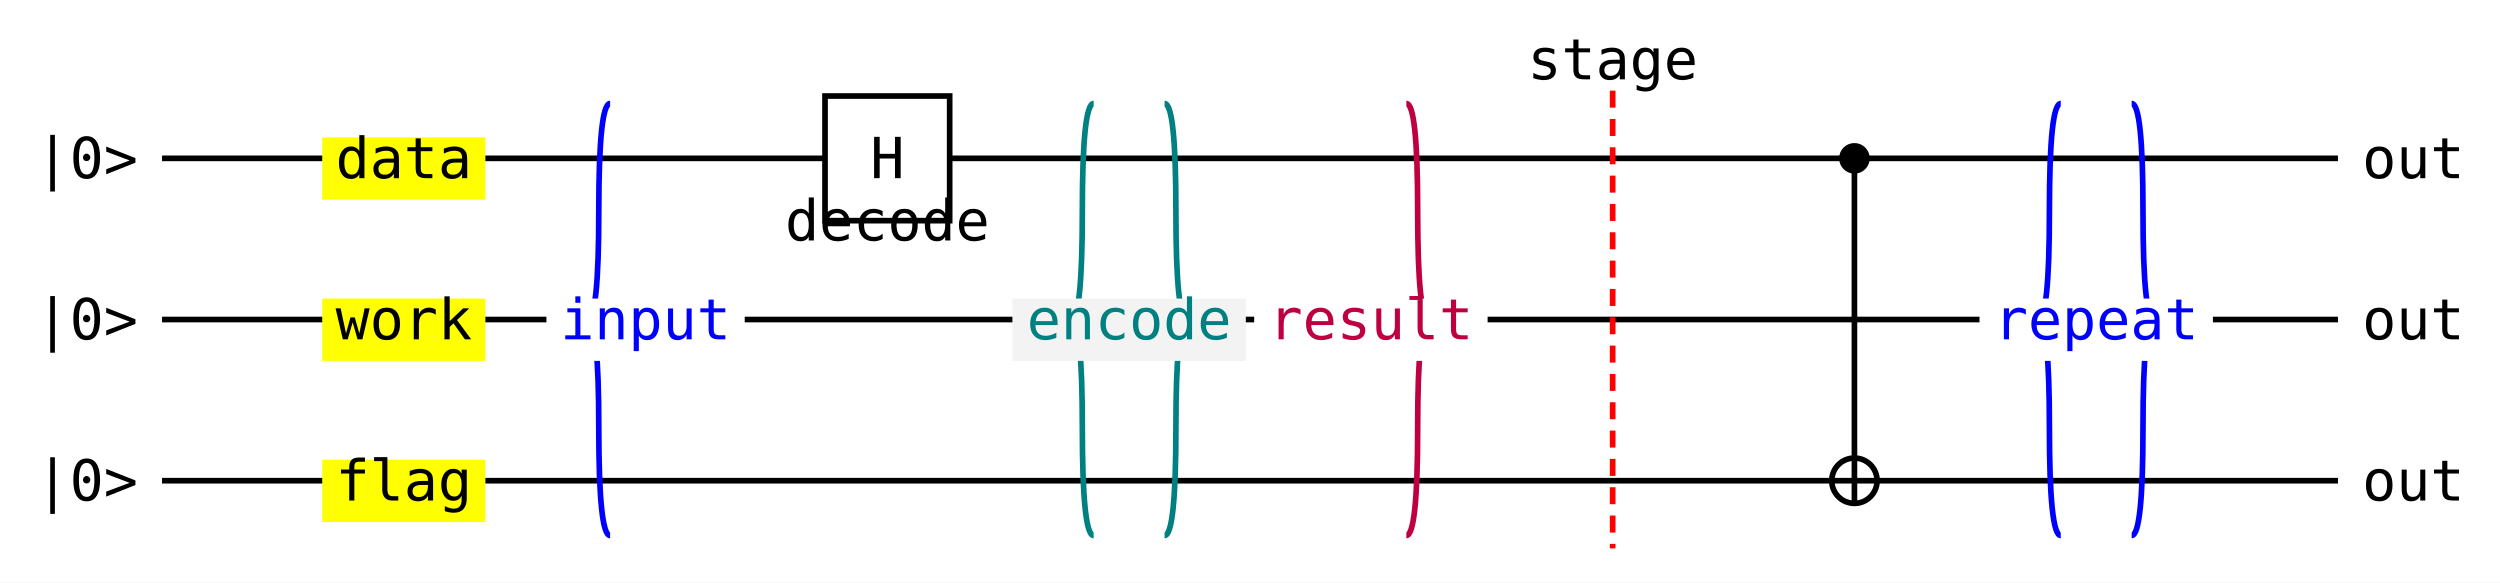
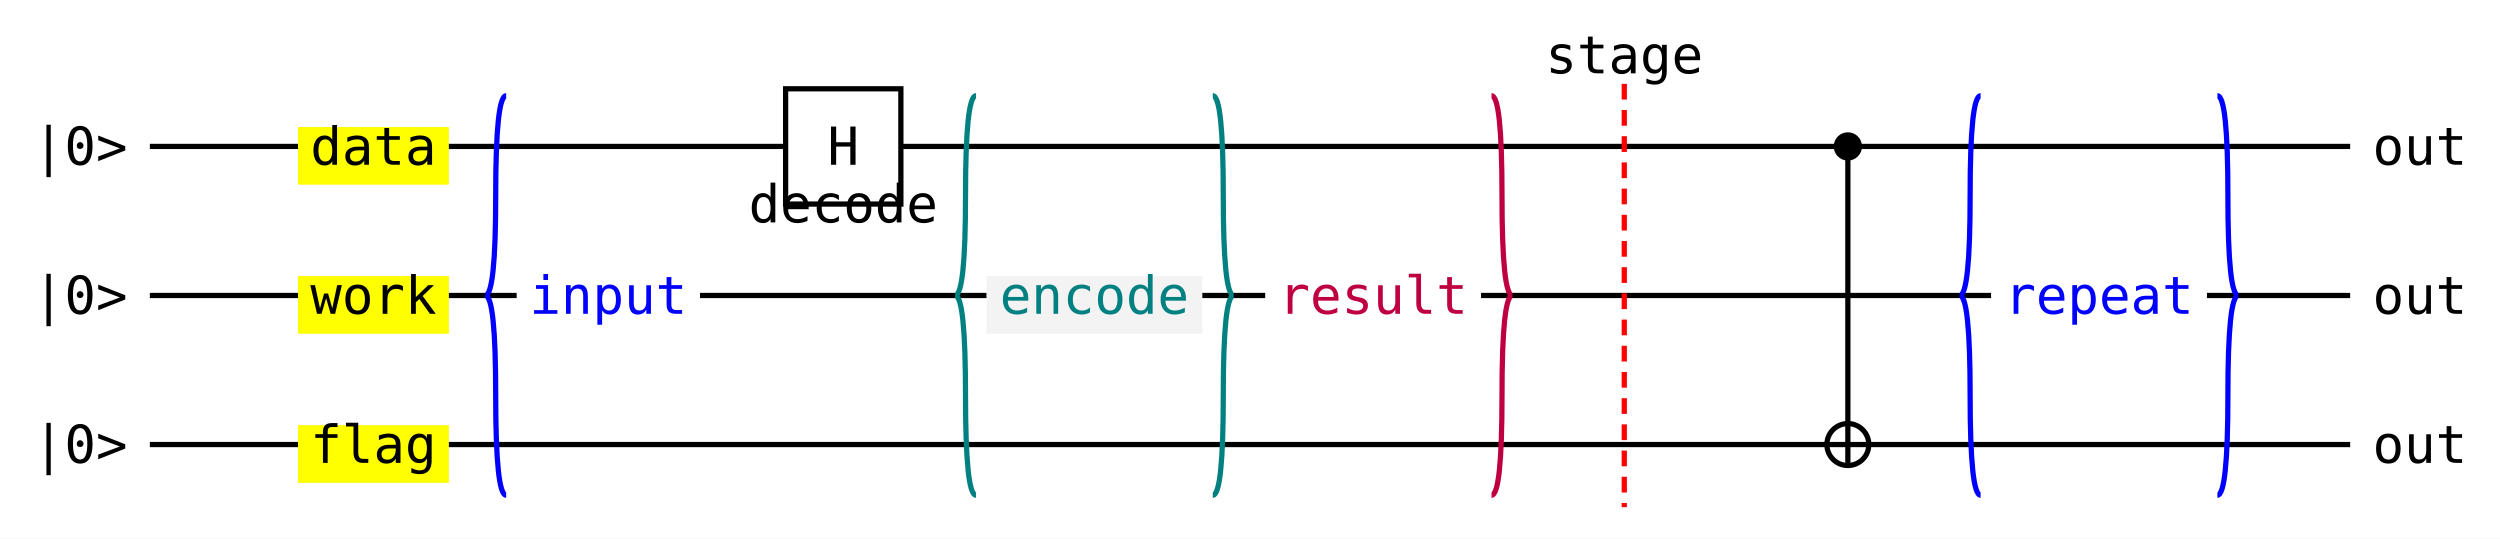
- <svg xmlns="http://www.w3.org/2000/svg" width="441.275" height="102.798" viewBox="-28.600 -27.949 441.275 102.798" font-family="ui-monospace, SFMono-Regular, Menlo, Consolas, monospace" font-size="10">
-   <rect x="-28.600" y="-27.949" width="441.275" height="102.798" fill="#FFFFFF" />
+ <svg xmlns="http://www.w3.org/2000/svg" width="477.175" height="102.798" viewBox="-28.600 -27.949 477.175 102.798" font-family="ui-monospace, SFMono-Regular, Menlo, Consolas, monospace" font-size="10">
+   <rect x="-28.600" y="-27.949" width="477.175" height="102.798" fill="#FFFFFF" />
  <g>
-     <line x1="0.000" y1="0.000" x2="384.075" y2="0.000" fill="none" stroke="#000000" stroke-width="1" />
+     <line x1="0.000" y1="0.000" x2="419.975" y2="0.000" fill="none" stroke="#000000" stroke-width="1" />
    <text x="-13.300" y="3.500" text-anchor="middle" fill="#000000">|0&gt;</text>
-     <text x="397.375" y="3.500" text-anchor="middle" fill="#000000">out</text>
-     <line x1="0.000" y1="28.450" x2="384.075" y2="28.450" fill="none" stroke="#000000" stroke-width="1" />
+     <text x="433.275" y="3.500" text-anchor="middle" fill="#000000">out</text>
+     <line x1="0.000" y1="28.450" x2="419.975" y2="28.450" fill="none" stroke="#000000" stroke-width="1" />
    <text x="-13.300" y="31.950" text-anchor="middle" fill="#000000">|0&gt;</text>
-     <text x="397.375" y="31.950" text-anchor="middle" fill="#000000">out</text>
-     <line x1="0.000" y1="56.900" x2="384.075" y2="56.900" fill="none" stroke="#000000" stroke-width="1" />
+     <text x="433.275" y="31.950" text-anchor="middle" fill="#000000">out</text>
+     <line x1="0.000" y1="56.900" x2="419.975" y2="56.900" fill="none" stroke="#000000" stroke-width="1" />
    <text x="-13.300" y="60.400" text-anchor="middle" fill="#000000">|0&gt;</text>
-     <text x="397.375" y="60.400" text-anchor="middle" fill="#000000">out</text>
+     <text x="433.275" y="60.400" text-anchor="middle" fill="#000000">out</text>
    <rect x="28.275" y="-3.700" width="28.800" height="11.000" fill="#FFFF00" />
    <text x="42.675" y="3.500" text-anchor="middle" fill="#000000">data</text>
    <rect x="28.275" y="24.750" width="28.800" height="11.000" fill="#FFFF00" />
    <text x="42.675" y="31.950" text-anchor="middle" fill="#000000">work</text>
    <rect x="28.275" y="53.200" width="28.800" height="11.000" fill="#FFFF00" />
    <text x="42.675" y="60.400" text-anchor="middle" fill="#000000">flag</text>
-     <path d="M 79.091 -9.673 Q 77.091 -9.673 77.091 9.388 T 75.091 28.450 Q 77.091 28.450 77.091 47.511 T 79.091 66.573" fill="none" stroke="#0000FF" stroke-width="1" />
-     <rect x="67.850" y="24.750" width="35.000" height="11.000" fill="#FFFFFF" />
-     <text x="85.350" y="31.950" text-anchor="middle" fill="#0000FF">input</text>
-     <rect x="117.025" y="-11.000" width="22.000" height="22.000" fill="#FFFFFF" stroke="#000000" stroke-width="1" />
-     <text x="128.025" y="3.500" text-anchor="middle" fill="#000000">H</text>
-     <text x="128.025" y="14.501" text-anchor="middle" fill="#000000">decode</text>
-     <path d="M 164.441 -9.673 Q 162.441 -9.673 162.441 9.388 T 160.441 28.450 Q 162.441 28.450 162.441 47.511 T 164.441 66.573" fill="none" stroke="#008080" stroke-width="1" />
-     <path d="M 176.959 -9.673 Q 178.959 -9.673 178.959 9.388 T 180.959 28.450 Q 178.959 28.450 178.959 47.511 T 176.959 66.573" fill="none" stroke="#008080" stroke-width="1" />
-     <rect x="150.100" y="24.750" width="41.200" height="11.000" fill="#F3F3F3" />
-     <text x="170.700" y="31.950" text-anchor="middle" fill="#008080">encode</text>
-     <path d="M 219.634 -9.673 Q 221.634 -9.673 221.634 9.388 T 223.634 28.450 Q 221.634 28.450 221.634 47.511 T 219.634 66.573" fill="none" stroke="#BF0040" stroke-width="1" />
-     <rect x="192.775" y="24.750" width="41.200" height="11.000" fill="#FFFFFF" />
-     <text x="213.375" y="31.950" text-anchor="middle" fill="#BF0040">result</text>
-     <line x1="256.050" y1="-11.949" x2="256.050" y2="68.849" fill="none" stroke="#FF0000" stroke-width="1" stroke-dasharray="3 2" />
-     <text x="256.050" y="-13.949" text-anchor="middle" fill="#000000">stage</text>
-     <line x1="298.725" y1="0.000" x2="298.725" y2="56.900" fill="none" stroke="#000000" stroke-width="1" />
-     <circle cx="298.725" cy="0.000" r="2.200" fill="#000000" stroke="#000000" stroke-width="1" />
-     <circle cx="298.725" cy="56.900" r="4.000" fill="#FFFFFF" stroke="#000000" stroke-width="1" />
-     <line x1="294.742" y1="56.900" x2="302.708" y2="56.900" fill="none" stroke="#000000" stroke-width="1" />
-     <line x1="298.725" y1="60.883" x2="298.725" y2="52.917" fill="none" stroke="#000000" stroke-width="1" />
-     <path d="M 335.141 -9.673 Q 333.141 -9.673 333.141 9.388 T 331.141 28.450 Q 333.141 28.450 333.141 47.511 T 335.141 66.573" fill="none" stroke="#0000FF" stroke-width="1" />
-     <path d="M 347.659 -9.673 Q 349.659 -9.673 349.659 9.388 T 351.659 28.450 Q 349.659 28.450 349.659 47.511 T 347.659 66.573" fill="none" stroke="#0000FF" stroke-width="1" />
-     <rect x="320.800" y="24.750" width="41.200" height="11.000" fill="#FFFFFF" />
-     <text x="341.400" y="31.950" text-anchor="middle" fill="#0000FF">repeat</text>
+     <path d="M 68.013 -9.673 Q 66.013 -9.673 66.013 9.388 T 64.013 28.450 Q 66.013 28.450 66.013 47.511 T 68.013 66.573" fill="none" stroke="#0000FF" stroke-width="1" />
+     <rect x="70.012" y="24.750" width="35.000" height="11.000" fill="#FFFFFF" />
+     <text x="87.512" y="31.950" text-anchor="middle" fill="#0000FF">input</text>
+     <rect x="121.350" y="-11.000" width="22.000" height="22.000" fill="#FFFFFF" stroke="#000000" stroke-width="1" />
+     <text x="132.350" y="3.500" text-anchor="middle" fill="#000000">H</text>
+     <text x="132.350" y="14.501" text-anchor="middle" fill="#000000">decode</text>
+     <path d="M 157.688 -9.673 Q 155.688 -9.673 155.688 9.388 T 153.688 28.450 Q 155.688 28.450 155.688 47.511 T 157.688 66.573" fill="none" stroke="#008080" stroke-width="1" />
+     <path d="M 202.887 -9.673 Q 204.887 -9.673 204.887 9.388 T 206.887 28.450 Q 204.887 28.450 204.887 47.511 T 202.887 66.573" fill="none" stroke="#008080" stroke-width="1" />
+     <rect x="159.688" y="24.750" width="41.200" height="11.000" fill="#F3F3F3" />
+     <text x="180.288" y="31.950" text-anchor="middle" fill="#008080">encode</text>
+     <path d="M 256.087 -9.673 Q 258.087 -9.673 258.087 9.388 T 260.087 28.450 Q 258.087 28.450 258.087 47.511 T 256.087 66.573" fill="none" stroke="#BF0040" stroke-width="1" />
+     <rect x="212.887" y="24.750" width="41.200" height="11.000" fill="#FFFFFF" />
+     <text x="233.487" y="31.950" text-anchor="middle" fill="#BF0040">result</text>
+     <line x1="281.425" y1="-11.949" x2="281.425" y2="68.849" fill="none" stroke="#FF0000" stroke-width="1" stroke-dasharray="3 2" />
+     <text x="281.425" y="-13.949" text-anchor="middle" fill="#000000">stage</text>
+     <line x1="324.100" y1="0.000" x2="324.100" y2="56.900" fill="none" stroke="#000000" stroke-width="1" />
+     <circle cx="324.100" cy="0.000" r="2.200" fill="#000000" stroke="#000000" stroke-width="1" />
+     <circle cx="324.100" cy="56.900" r="4.000" fill="#FFFFFF" stroke="#000000" stroke-width="1" />
+     <line x1="320.117" y1="56.900" x2="328.083" y2="56.900" fill="none" stroke="#000000" stroke-width="1" />
+     <line x1="324.100" y1="60.883" x2="324.100" y2="52.917" fill="none" stroke="#000000" stroke-width="1" />
+     <path d="M 349.438 -9.673 Q 347.438 -9.673 347.438 9.388 T 345.438 28.450 Q 347.438 28.450 347.438 47.511 T 349.438 66.573" fill="none" stroke="#0000FF" stroke-width="1" />
+     <path d="M 394.638 -9.673 Q 396.638 -9.673 396.638 9.388 T 398.638 28.450 Q 396.638 28.450 396.638 47.511 T 394.638 66.573" fill="none" stroke="#0000FF" stroke-width="1" />
+     <rect x="351.438" y="24.750" width="41.200" height="11.000" fill="#FFFFFF" />
+     <text x="372.038" y="31.950" text-anchor="middle" fill="#0000FF">repeat</text>
  </g>
</svg>
